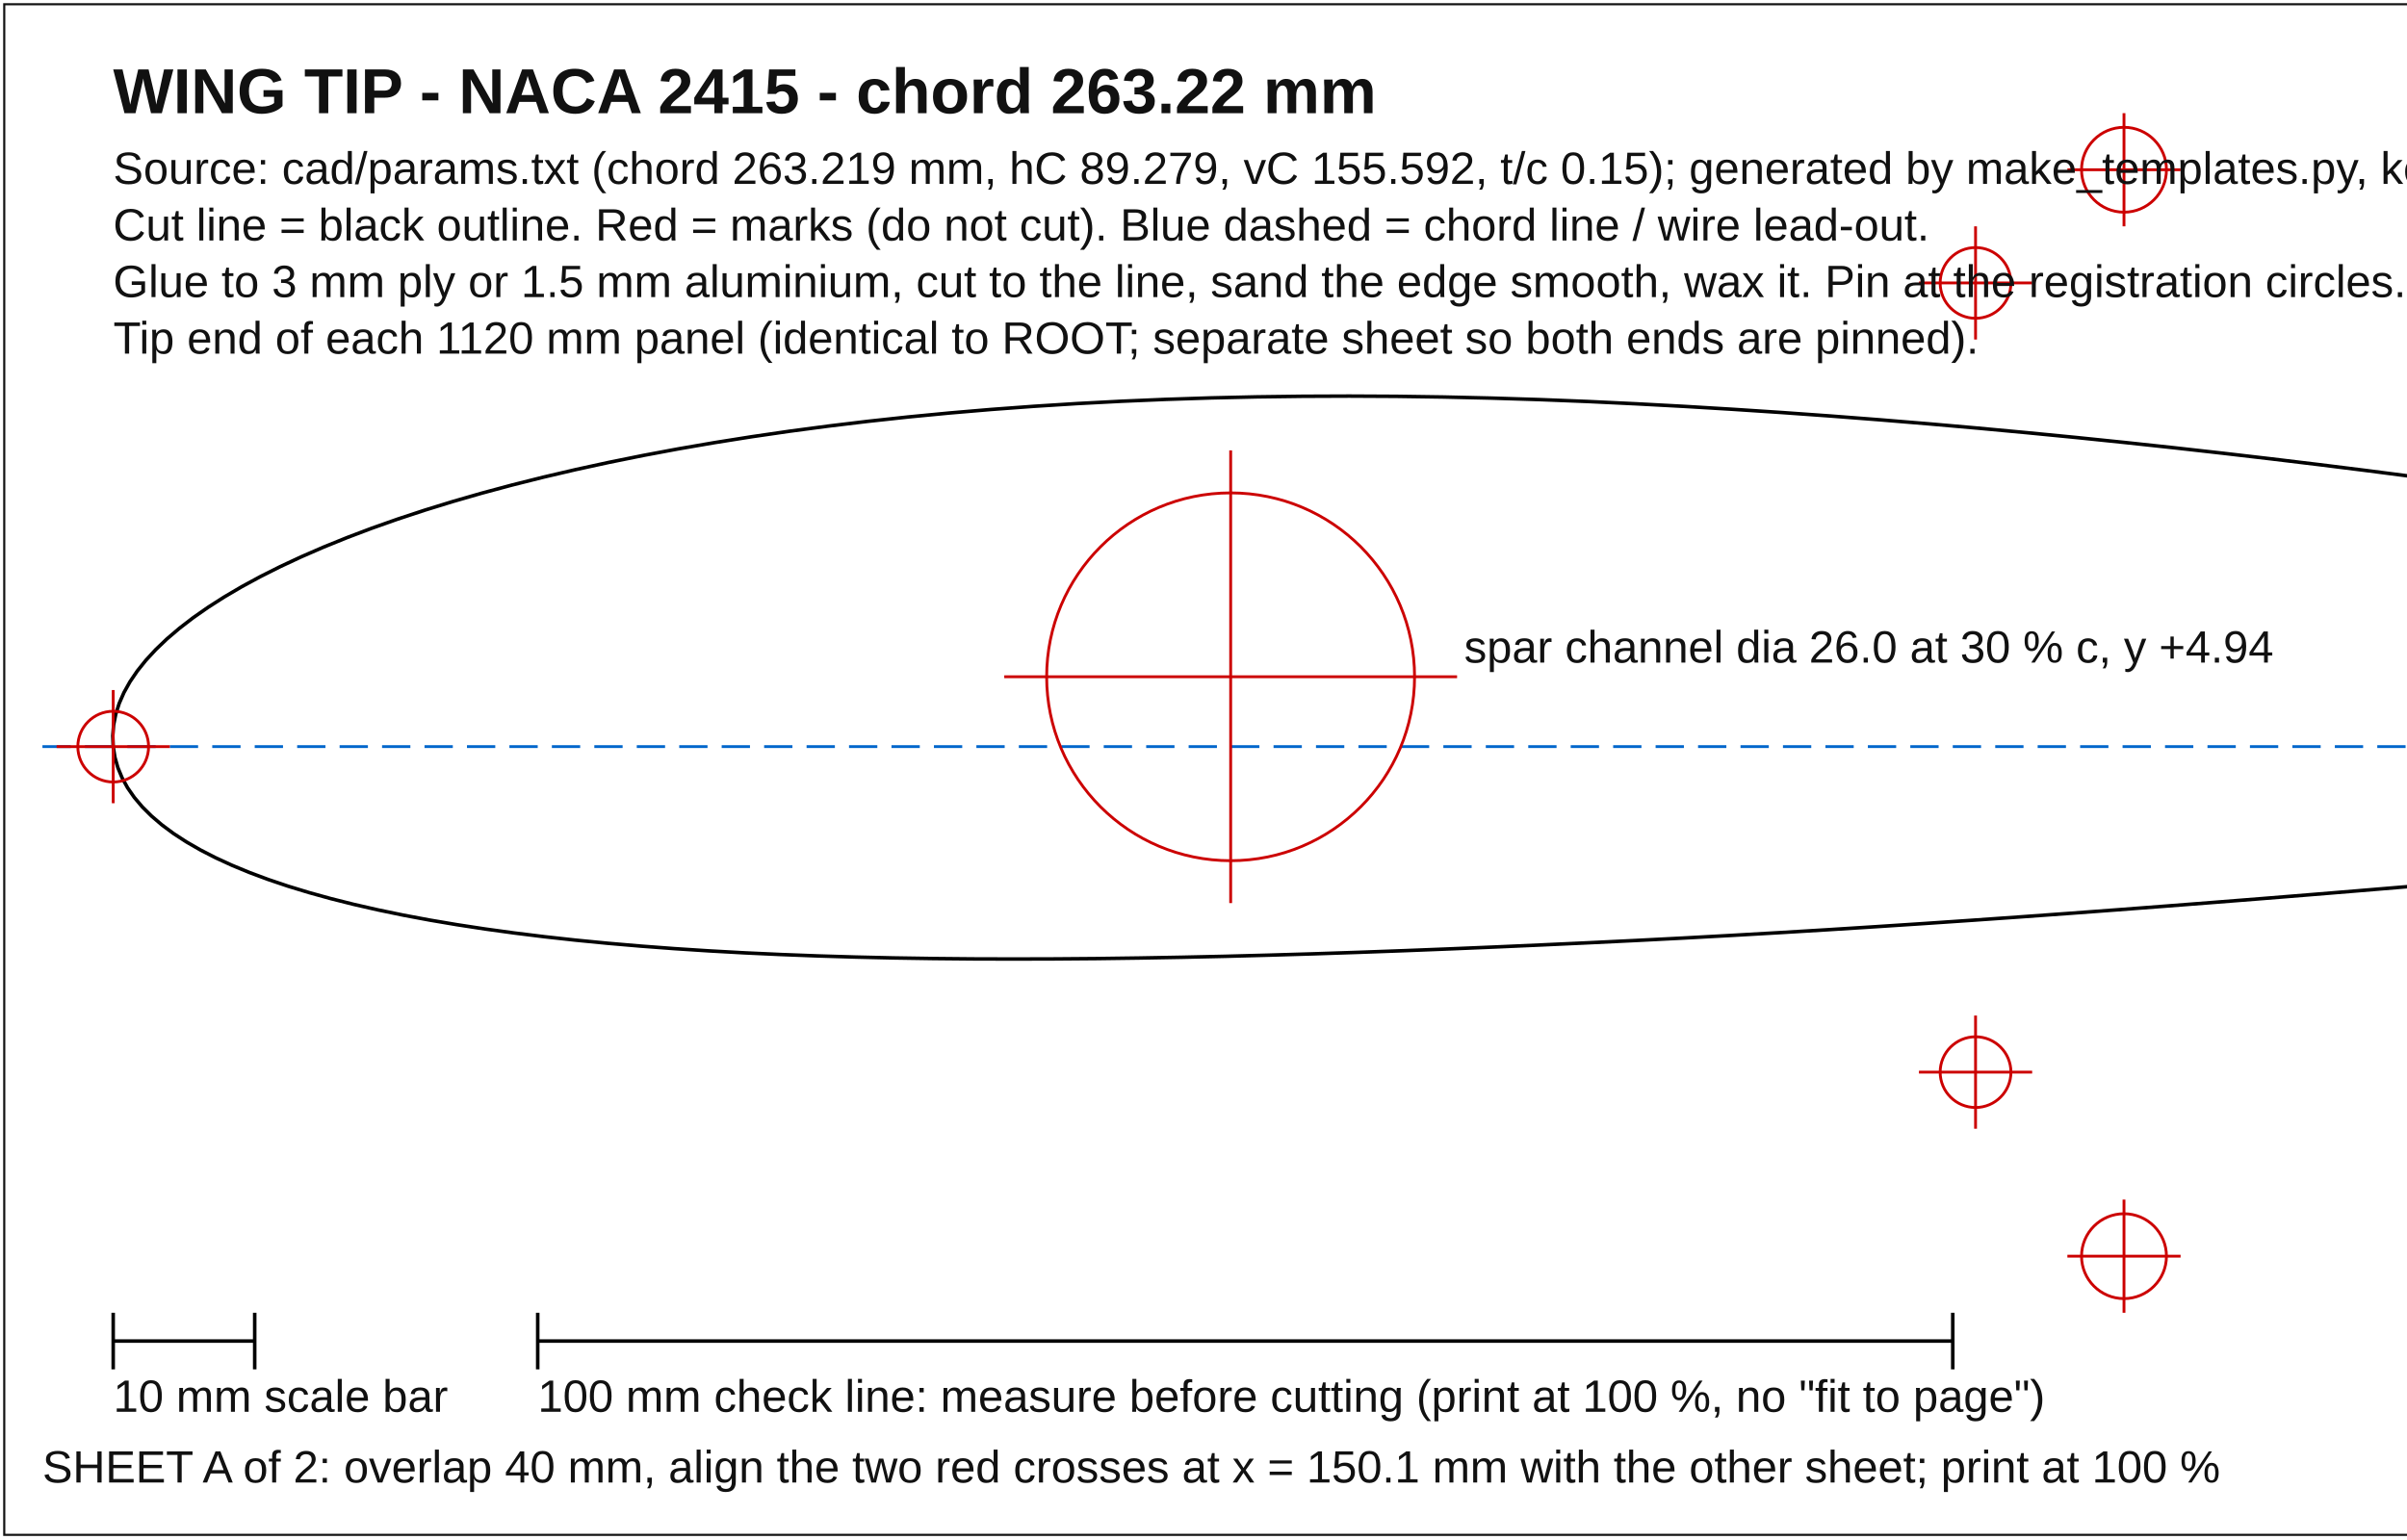
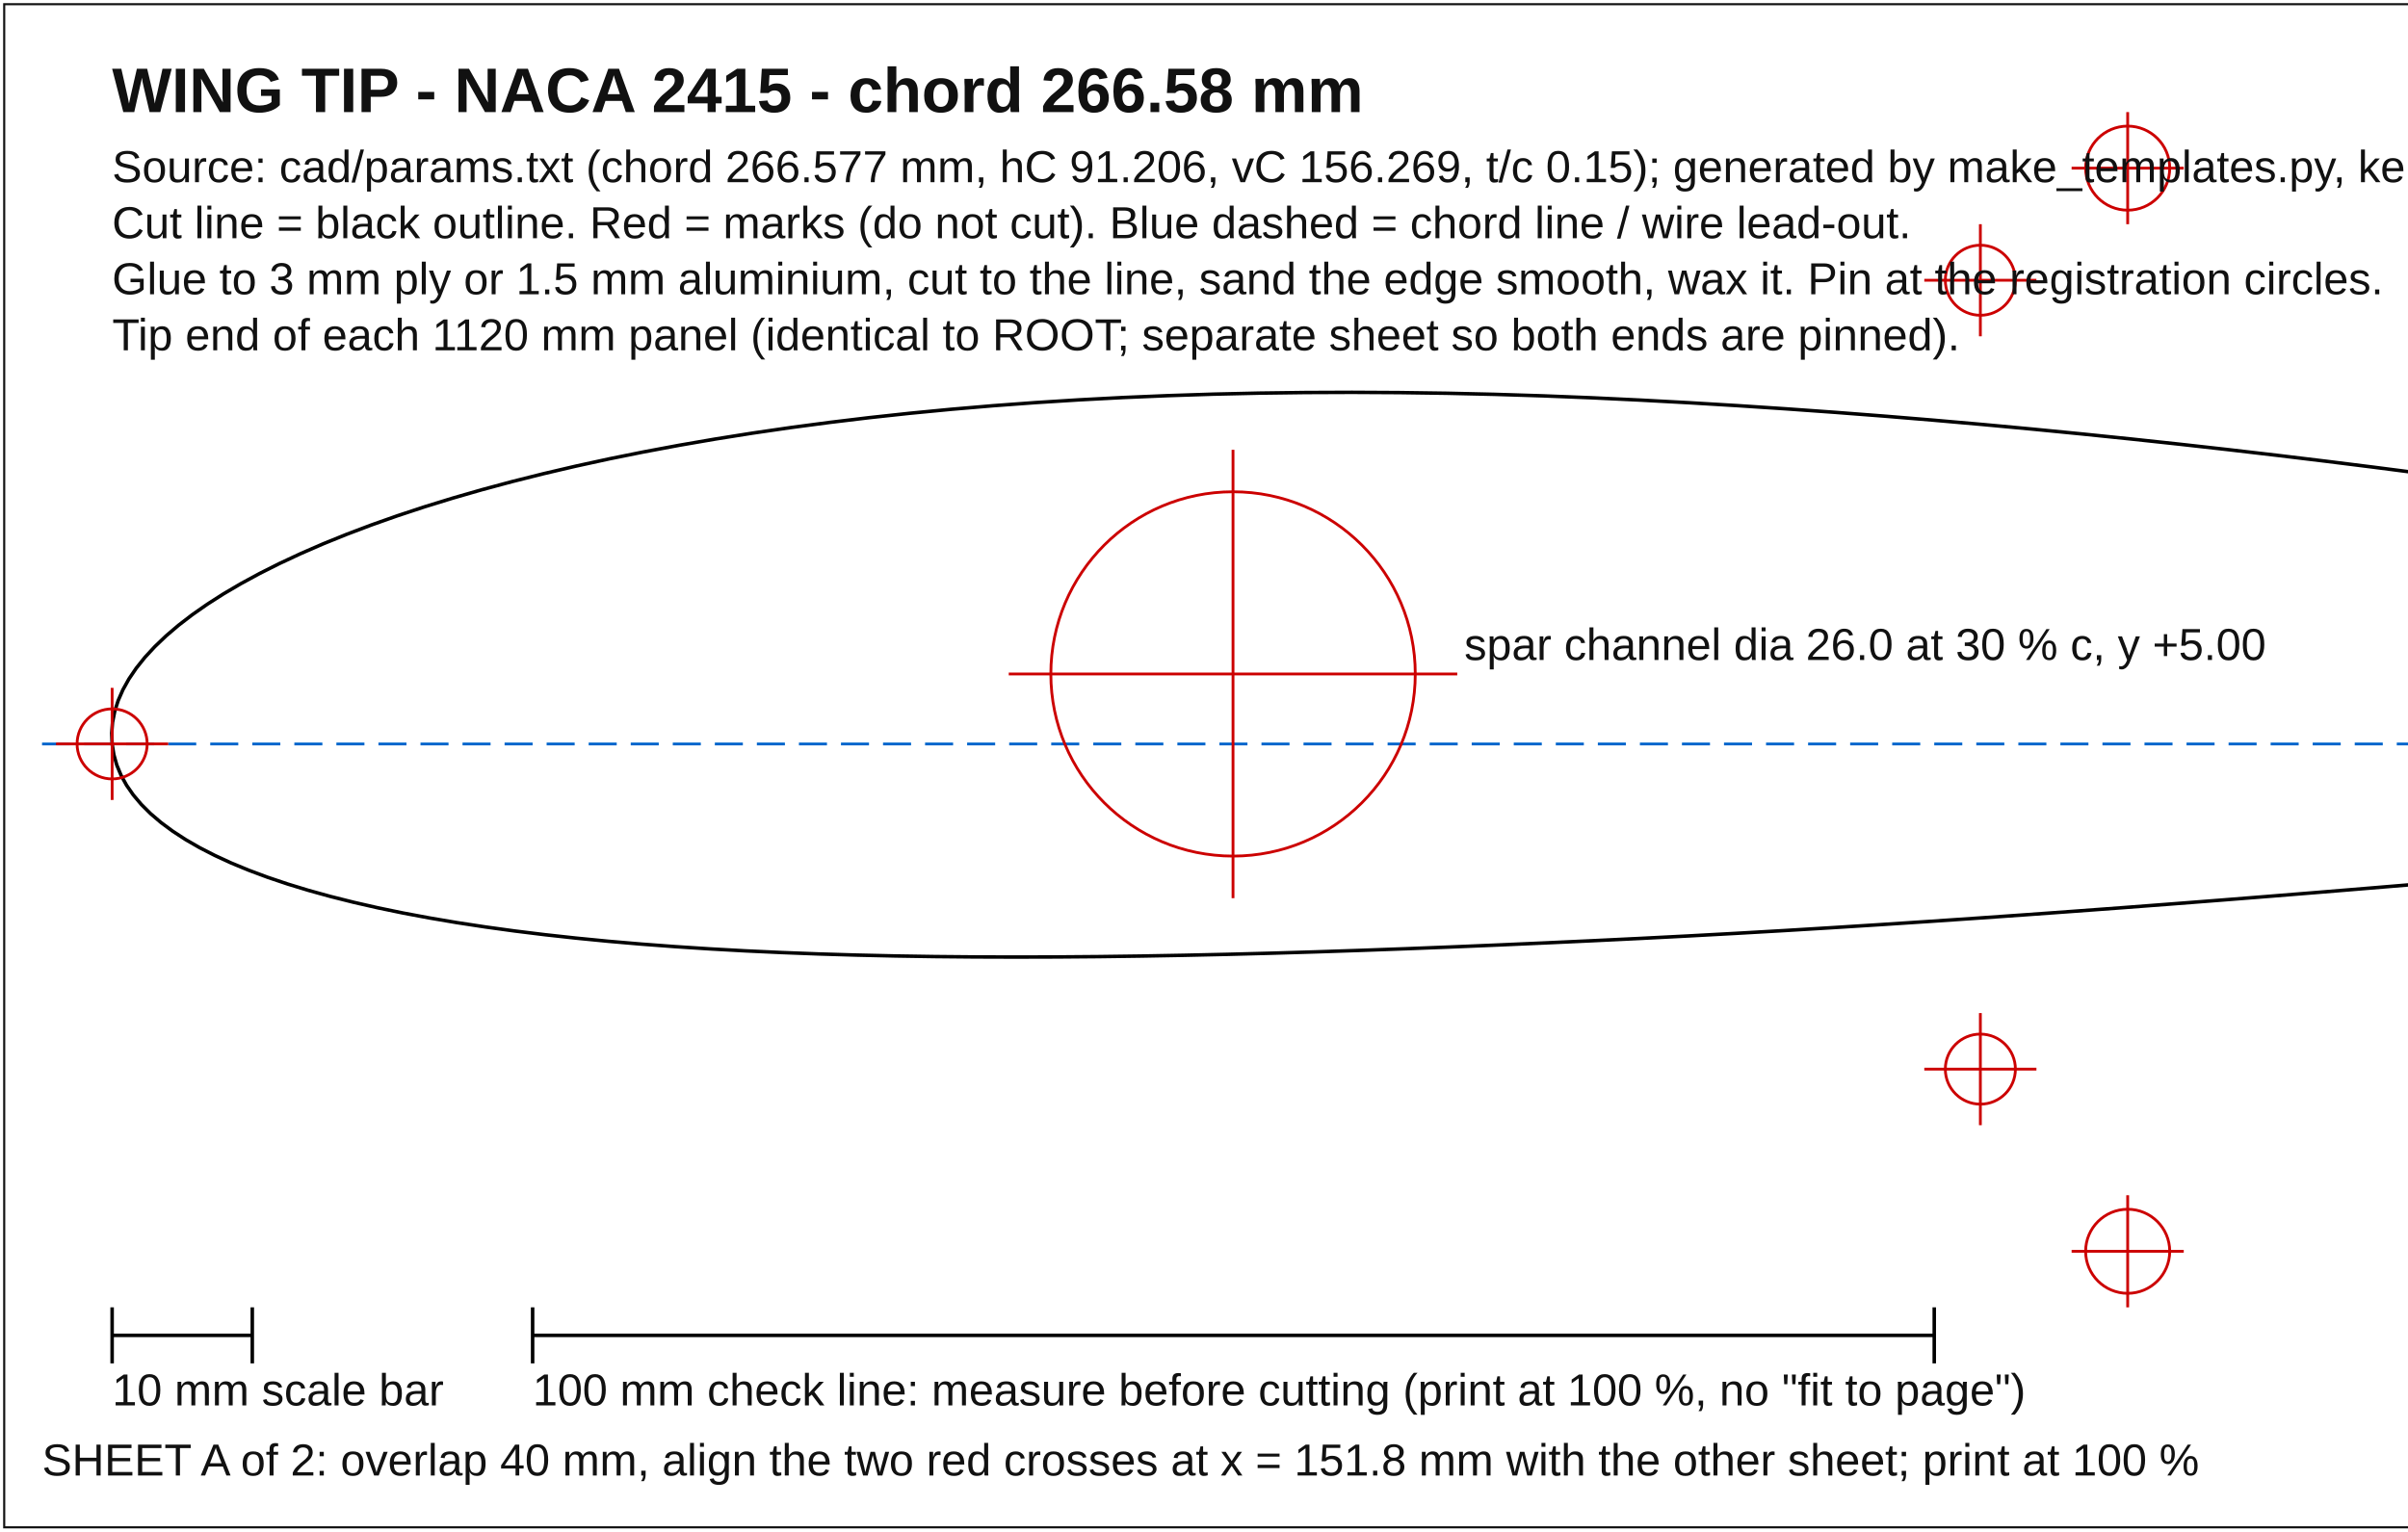
- <svg xmlns="http://www.w3.org/2000/svg" width="170.1mm" height="108.8mm" viewBox="0.0 0 170.1 108.8" font-family="Arial, Helvetica, sans-serif">
+ <svg xmlns="http://www.w3.org/2000/svg" width="171.8mm" height="109.3mm" viewBox="0.0 0 171.8 109.3" font-family="Arial, Helvetica, sans-serif">
  <style>text{font-size:3.2px;fill:#111}.lbl{font-size:4.5px;font-weight:bold}.thin{stroke:#111;stroke-width:0.15;fill:none}.cut{stroke:#000;stroke-width:0.25;fill:none}.mark{stroke:#c00;stroke-width:0.2;fill:none}.dash{stroke:#06c;stroke-width:0.2;fill:none;stroke-dasharray:2,1}</style>
-   <path d="M 146.10,12.00 L 154.10,12.00 M 150.10,8.00 L 150.10,16.00" class="mark" />
-   <circle cx="150.10" cy="12.00" r="3" class="mark" />
-   <path d="M 146.10,88.80 L 154.10,88.80 M 150.10,84.80 L 150.10,92.80" class="mark" />
-   <circle cx="150.10" cy="88.80" r="3" class="mark" />
-   <rect x="0.3" y="0.3" width="299.6" height="108.2" class="thin" />
-   <path d="M 271.219,52.778 L 271.174,52.767 L 271.041,52.733 L 270.818,52.677 L 270.507,52.599 L 270.107,52.499 L 269.618,52.378 L 269.041,52.235 L 268.377,52.070 L 267.625,51.885 L 266.787,51.679 L 265.862,51.453 L 264.851,51.207 L 263.755,50.943 L 262.575,50.659 L 261.312,50.358 L 259.965,50.039 L 258.536,49.704 L 257.027,49.352 L 255.437,48.985 L 253.768,48.603 L 252.021,48.207 L 250.198,47.797 L 248.298,47.375 L 246.325,46.942 L 244.278,46.497 L 242.159,46.041 L 239.969,45.577 L 237.711,45.103 L 235.385,44.622 L 232.993,44.134 L 230.537,43.639 L 228.018,43.140 L 225.438,42.635 L 222.798,42.127 L 220.101,41.616 L 217.347,41.103 L 214.540,40.588 L 211.681,40.073 L 208.771,39.559 L 205.813,39.046 L 202.809,38.534 L 199.760,38.026 L 196.670,37.521 L 193.539,37.020 L 190.370,36.525 L 187.166,36.036 L 183.927,35.554 L 180.657,35.079 L 177.359,34.613 L 174.033,34.156 L 170.682,33.709 L 167.309,33.273 L 163.916,32.849 L 160.505,32.437 L 157.079,32.038 L 153.640,31.653 L 150.191,31.283 L 146.733,30.928 L 143.270,30.590 L 139.803,30.268 L 136.335,29.964 L 132.869,29.678 L 129.406,29.411 L 125.950,29.164 L 122.503,28.937 L 119.067,28.730 L 115.644,28.546 L 112.227,28.383 L 108.805,28.248 L 105.404,28.142 L 102.026,28.065 L 98.673,28.017 L 95.349,28.000 L 92.055,28.013 L 88.794,28.055 L 85.569,28.128 L 82.382,28.232 L 79.235,28.365 L 76.131,28.528 L 73.072,28.721 L 70.061,28.943 L 67.099,29.195 L 64.188,29.475 L 61.332,29.784 L 58.532,30.121 L 55.790,30.484 L 53.108,30.875 L 50.488,31.291 L 47.932,31.732 L 45.443,32.198 L 43.021,32.688 L 40.668,33.200 L 38.387,33.734 L 36.178,34.289 L 34.044,34.863 L 31.985,35.457 L 30.004,36.068 L 28.101,36.696 L 26.278,37.340 L 24.536,37.999 L 22.877,38.671 L 21.301,39.356 L 19.809,40.052 L 18.402,40.759 L 17.082,41.475 L 15.848,42.200 L 14.703,42.932 L 13.645,43.671 L 12.677,44.416 L 11.798,45.165 L 11.009,45.918 L 10.310,46.675 L 9.702,47.434 L 9.185,48.195 L 8.759,48.958 L 8.425,49.722 L 8.181,50.486 L 8.030,51.250 L 7.969,52.014 L 8.000,52.778 L 8.121,53.532 L 8.331,54.269 L 8.630,54.989 L 9.017,55.690 L 9.493,56.373 L 10.056,57.039 L 10.706,57.685 L 11.442,58.313 L 12.264,58.923 L 13.171,59.513 L 14.163,60.084 L 15.238,60.636 L 16.395,61.168 L 17.635,61.680 L 18.955,62.172 L 20.354,62.644 L 21.833,63.095 L 23.388,63.526 L 25.021,63.936 L 26.728,64.325 L 28.510,64.694 L 30.364,65.041 L 32.290,65.367 L 34.285,65.672 L 36.350,65.955 L 38.481,66.218 L 40.679,66.460 L 42.941,66.680 L 45.266,66.880 L 47.652,67.059 L 50.099,67.218 L 52.603,67.357 L 55.164,67.475 L 57.780,67.575 L 60.450,67.655 L 63.171,67.717 L 65.942,67.760 L 68.761,67.786 L 71.627,67.794 L 74.537,67.786 L 77.491,67.763 L 80.485,67.723 L 83.518,67.669 L 86.589,67.602 L 89.695,67.520 L 92.835,67.427 L 96.006,67.321 L 99.207,67.205 L 102.435,67.078 L 105.689,66.942 L 108.966,66.797 L 112.265,66.645 L 115.607,66.483 L 118.976,66.310 L 122.359,66.125 L 125.755,65.930 L 129.161,65.724 L 132.575,65.508 L 135.994,65.284 L 139.416,65.051 L 142.840,64.811 L 146.262,64.564 L 149.680,64.311 L 153.092,64.051 L 156.496,63.787 L 159.890,63.519 L 163.271,63.246 L 166.636,62.970 L 169.984,62.691 L 173.312,62.410 L 176.619,62.127 L 179.901,61.842 L 183.156,61.556 L 186.383,61.270 L 189.578,60.984 L 192.741,60.698 L 195.868,60.413 L 198.957,60.128 L 202.007,59.845 L 205.015,59.564 L 207.979,59.285 L 210.898,59.008 L 213.768,58.733 L 216.588,58.462 L 219.356,58.193 L 222.070,57.928 L 224.728,57.667 L 227.329,57.410 L 229.870,57.157 L 232.350,56.909 L 234.766,56.666 L 237.118,56.427 L 239.403,56.194 L 241.620,55.967 L 243.767,55.745 L 245.843,55.529 L 247.846,55.320 L 249.775,55.117 L 251.629,54.922 L 253.405,54.733 L 255.103,54.551 L 256.722,54.378 L 258.260,54.212 L 259.717,54.054 L 261.090,53.904 L 262.380,53.763 L 263.585,53.630 L 264.704,53.507 L 265.737,53.392 L 266.682,53.287 L 267.540,53.192 L 268.309,53.106 L 268.989,53.029 L 269.579,52.963 L 270.080,52.907 L 270.489,52.860 L 270.808,52.824 L 271.036,52.798 L 271.173,52.783 L 271.219,52.778 Z" class="cut" />
-   <line x1="3.000" y1="52.778" x2="286.219" y2="52.778" class="dash" />
-   <text x="287.22" y="53.78">wire lead-out</text>
-   <path d="M 4.00,52.78 L 12.00,52.78 M 8.00,56.78 L 8.00,48.78" class="mark" />
-   <circle cx="8.00" cy="52.78" r="2.5" class="mark" />
-   <path d="M 267.22,52.78 L 275.22,52.78 M 271.22,56.78 L 271.22,48.78" class="mark" />
-   <circle cx="271.22" cy="52.78" r="2.5" class="mark" />
-   <path d="M 135.61,20.00 L 143.61,20.00 M 139.61,24.00 L 139.61,16.00" class="mark" />
-   <circle cx="139.61" cy="20.00" r="2.5" class="mark" />
-   <path d="M 135.61,75.79 L 143.61,75.79 M 139.61,79.79 L 139.61,71.79" class="mark" />
-   <circle cx="139.61" cy="75.79" r="2.5" class="mark" />
-   <circle cx="86.966" cy="47.843" r="13.000" class="mark" />
-   <path d="M 70.97,47.84 L 102.97,47.84 M 86.97,63.84 L 86.97,31.84" class="mark" />
-   <text x="103.47" y="46.84">spar channel dia 26.0 at 30 % c, y +4.94</text>
-   <line x1="192.253" y1="22.000" x2="192.253" y2="73.794" class="mark" />
-   <text x="193.05" y="74.79">70 % wing bolt / tongue</text>
-   <line x1="197.518" y1="22.000" x2="197.518" y2="77.794" class="mark" />
-   <text x="198.32" y="78.79">72 % cut (fixed panel)</text>
-   <line x1="202.782" y1="22.000" x2="202.782" y2="81.794" class="mark" />
-   <text x="203.58" y="82.79">74 % aileron hinge</text>
-   <line x1="218.575" y1="22.000" x2="218.575" y2="85.794" class="mark" />
-   <text x="219.38" y="86.79">80 % rear clamp / hardpoint</text>
-   <path d="M 8.0,94.8 L 18.0,94.8 M 8.0,92.8 L 8.0,96.8 M 18.0,92.8 L 18.0,96.8" class="cut" />
-   <text x="8.0" y="99.8">10 mm scale bar</text>
-   <path d="M 38.0,94.8 L 138.0,94.8 M 38.0,92.8 L 38.0,96.8 M 138.0,92.8 L 138.0,96.8" class="cut" />
-   <text x="38.0" y="99.8">100 mm check line: measure before cutting (print at 100 %, no "fit to page")</text>
-   <text x="8.0" y="8" class="lbl">WING TIP - NACA 2415 - chord 263.22 mm</text>
-   <text x="8.0" y="13.0">Source: cad/params.txt (chord 263.219 mm, hC 89.279, vC 155.592, t/c 0.15); generated by make_templates.py, kerf offset 0.00 mm.</text>
+   <path d="M 147.80,12.00 L 155.80,12.00 M 151.80,8.00 L 151.80,16.00" class="mark" />
+   <circle cx="151.80" cy="12.00" r="3" class="mark" />
+   <path d="M 147.80,89.30 L 155.80,89.30 M 151.80,85.30 L 151.80,93.30" class="mark" />
+   <circle cx="151.80" cy="89.30" r="3" class="mark" />
+   <rect x="0.3" y="0.3" width="303.0" height="108.7" class="thin" />
+   <path d="M 274.577,53.094 L 274.532,53.083 L 274.397,53.049 L 274.171,52.992 L 273.856,52.913 L 273.450,52.812 L 272.956,52.689 L 272.372,52.544 L 271.699,52.377 L 270.937,52.189 L 270.088,51.981 L 269.151,51.752 L 268.128,51.503 L 267.018,51.235 L 265.823,50.949 L 264.543,50.643 L 263.179,50.321 L 261.733,49.981 L 260.204,49.625 L 258.594,49.253 L 256.904,48.866 L 255.134,48.465 L 253.288,48.050 L 251.364,47.623 L 249.365,47.183 L 247.292,46.733 L 245.146,46.272 L 242.929,45.801 L 240.642,45.322 L 238.286,44.834 L 235.864,44.340 L 233.376,43.839 L 230.825,43.333 L 228.212,42.822 L 225.538,42.307 L 222.807,41.790 L 220.018,41.270 L 217.175,40.749 L 214.279,40.227 L 211.332,39.706 L 208.337,39.186 L 205.294,38.669 L 202.207,38.154 L 199.077,37.642 L 195.906,37.135 L 192.697,36.634 L 189.451,36.139 L 186.172,35.650 L 182.860,35.170 L 179.519,34.697 L 176.151,34.235 L 172.757,33.782 L 169.342,33.341 L 165.905,32.911 L 162.451,32.494 L 158.981,32.090 L 155.498,31.700 L 152.005,31.325 L 148.503,30.966 L 144.995,30.623 L 141.484,30.297 L 137.972,29.989 L 134.462,29.699 L 130.955,29.429 L 127.455,29.179 L 123.964,28.949 L 120.484,28.740 L 117.018,28.553 L 113.557,28.388 L 110.091,28.251 L 106.646,28.143 L 103.225,28.065 L 99.830,28.018 L 96.463,28.000 L 93.127,28.013 L 89.825,28.056 L 86.559,28.130 L 83.331,28.235 L 80.144,28.369 L 77.000,28.535 L 73.902,28.730 L 70.852,28.955 L 67.853,29.210 L 64.905,29.494 L 62.012,29.807 L 59.176,30.148 L 56.399,30.516 L 53.683,30.911 L 51.030,31.333 L 48.442,31.780 L 45.920,32.252 L 43.467,32.747 L 41.085,33.266 L 38.774,33.807 L 36.537,34.369 L 34.376,34.951 L 32.291,35.552 L 30.284,36.171 L 28.358,36.807 L 26.511,37.460 L 24.747,38.127 L 23.067,38.807 L 21.470,39.501 L 19.960,40.206 L 18.535,40.922 L 17.198,41.647 L 15.948,42.381 L 14.788,43.123 L 13.717,43.871 L 12.736,44.625 L 11.846,45.384 L 11.047,46.147 L 10.339,46.913 L 9.724,47.682 L 9.200,48.453 L 8.769,49.225 L 8.430,49.999 L 8.184,50.773 L 8.030,51.547 L 7.969,52.320 L 8.000,53.094 L 8.123,53.858 L 8.335,54.605 L 8.638,55.333 L 9.030,56.043 L 9.512,56.735 L 10.082,57.409 L 10.740,58.064 L 11.486,58.700 L 12.319,59.317 L 13.237,59.915 L 14.241,60.493 L 15.330,61.052 L 16.502,61.591 L 17.757,62.109 L 19.094,62.608 L 20.512,63.086 L 22.009,63.543 L 23.585,63.979 L 25.238,64.395 L 26.967,64.789 L 28.771,65.162 L 30.649,65.513 L 32.599,65.844 L 34.621,66.152 L 36.711,66.440 L 38.870,66.706 L 41.096,66.950 L 43.387,67.174 L 45.741,67.376 L 48.158,67.557 L 50.636,67.718 L 53.172,67.859 L 55.766,67.979 L 58.415,68.080 L 61.119,68.161 L 63.875,68.223 L 66.681,68.267 L 69.536,68.293 L 72.439,68.302 L 75.386,68.294 L 78.377,68.270 L 81.410,68.230 L 84.482,68.175 L 87.592,68.107 L 90.738,68.025 L 93.917,67.930 L 97.129,67.823 L 100.371,67.705 L 103.640,67.577 L 106.935,67.439 L 110.255,67.292 L 113.595,67.138 L 116.980,66.974 L 120.392,66.799 L 123.818,66.612 L 127.257,66.414 L 130.707,66.205 L 134.164,65.987 L 137.627,65.760 L 141.093,65.524 L 144.560,65.281 L 148.026,65.030 L 151.487,64.774 L 154.943,64.511 L 158.391,64.244 L 161.828,63.972 L 165.252,63.696 L 168.660,63.416 L 172.051,63.134 L 175.421,62.849 L 178.770,62.562 L 182.094,62.274 L 185.391,61.985 L 188.658,61.695 L 191.895,61.405 L 195.098,61.115 L 198.265,60.826 L 201.394,60.538 L 204.482,60.252 L 207.529,59.967 L 210.531,59.684 L 213.486,59.403 L 216.393,59.125 L 219.249,58.850 L 222.052,58.579 L 224.801,58.310 L 227.493,58.046 L 230.127,57.785 L 232.700,57.529 L 235.212,57.278 L 237.659,57.031 L 240.041,56.790 L 242.355,56.554 L 244.600,56.323 L 246.775,56.099 L 248.877,55.881 L 250.906,55.669 L 252.860,55.463 L 254.737,55.265 L 256.536,55.074 L 258.256,54.890 L 259.895,54.714 L 261.453,54.546 L 262.928,54.386 L 264.319,54.234 L 265.625,54.091 L 266.845,53.957 L 267.979,53.832 L 269.025,53.716 L 269.983,53.610 L 270.851,53.513 L 271.630,53.426 L 272.319,53.349 L 272.916,53.281 L 273.423,53.224 L 273.838,53.177 L 274.161,53.141 L 274.392,53.115 L 274.531,53.099 L 274.577,53.094 Z" class="cut" />
+   <line x1="3.000" y1="53.094" x2="289.577" y2="53.094" class="dash" />
+   <text x="290.58" y="54.09">wire lead-out</text>
+   <path d="M 4.00,53.09 L 12.00,53.09 M 8.00,57.09 L 8.00,49.09" class="mark" />
+   <circle cx="8.00" cy="53.09" r="2.5" class="mark" />
+   <path d="M 270.58,53.09 L 278.58,53.09 M 274.58,57.09 L 274.58,49.09" class="mark" />
+   <circle cx="274.58" cy="53.09" r="2.5" class="mark" />
+   <path d="M 137.29,20.00 L 145.29,20.00 M 141.29,24.00 L 141.29,16.00" class="mark" />
+   <circle cx="141.29" cy="20.00" r="2.5" class="mark" />
+   <path d="M 137.29,76.30 L 145.29,76.30 M 141.29,80.30 L 141.29,72.30" class="mark" />
+   <circle cx="141.29" cy="76.30" r="2.5" class="mark" />
+   <circle cx="87.973" cy="48.096" r="13.000" class="mark" />
+   <path d="M 71.97,48.10 L 103.97,48.10 M 87.97,64.10 L 87.97,32.10" class="mark" />
+   <text x="104.47" y="47.10">spar channel dia 26.0 at 30 % c, y +5.00</text>
+   <line x1="194.604" y1="22.000" x2="194.604" y2="74.302" class="mark" />
+   <text x="195.40" y="75.30">70 % wing bolt / tongue</text>
+   <line x1="199.935" y1="22.000" x2="199.935" y2="78.302" class="mark" />
+   <text x="200.74" y="79.30">72 % cut (fixed panel)</text>
+   <line x1="205.267" y1="22.000" x2="205.267" y2="82.302" class="mark" />
+   <text x="206.07" y="83.30">74 % aileron hinge</text>
+   <line x1="221.262" y1="22.000" x2="221.262" y2="86.302" class="mark" />
+   <text x="222.06" y="87.30">80 % rear clamp / hardpoint</text>
+   <path d="M 8.0,95.3 L 18.0,95.3 M 8.0,93.3 L 8.0,97.3 M 18.0,93.3 L 18.0,97.3" class="cut" />
+   <text x="8.0" y="100.3">10 mm scale bar</text>
+   <path d="M 38.0,95.3 L 138.0,95.3 M 38.0,93.3 L 38.0,97.3 M 138.0,93.3 L 138.0,97.3" class="cut" />
+   <text x="38.0" y="100.3">100 mm check line: measure before cutting (print at 100 %, no "fit to page")</text>
+   <text x="8.0" y="8" class="lbl">WING TIP - NACA 2415 - chord 266.58 mm</text>
+   <text x="8.0" y="13.0">Source: cad/params.txt (chord 266.577 mm, hC 91.206, vC 156.269, t/c 0.15); generated by make_templates.py, kerf offset 0.00 mm.</text>
  <text x="8.0" y="17.0">Cut line = black outline. Red = marks (do not cut). Blue dashed = chord line / wire lead-out.</text>
  <text x="8.0" y="21.0">Glue to 3 mm ply or 1.5 mm aluminium, cut to the line, sand the edge smooth, wax it. Pin at the registration circles.</text>
  <text x="8.0" y="25.0">Tip end of each 1120 mm panel (identical to ROOT; separate sheet so both ends are pinned).</text>
-   <text x="3.0" y="104.8">SHEET A of 2: overlap 40 mm, align the two red crosses at x = 150.1 mm with the other sheet; print at 100 %</text>
+   <text x="3.0" y="105.3">SHEET A of 2: overlap 40 mm, align the two red crosses at x = 151.8 mm with the other sheet; print at 100 %</text>
</svg>
